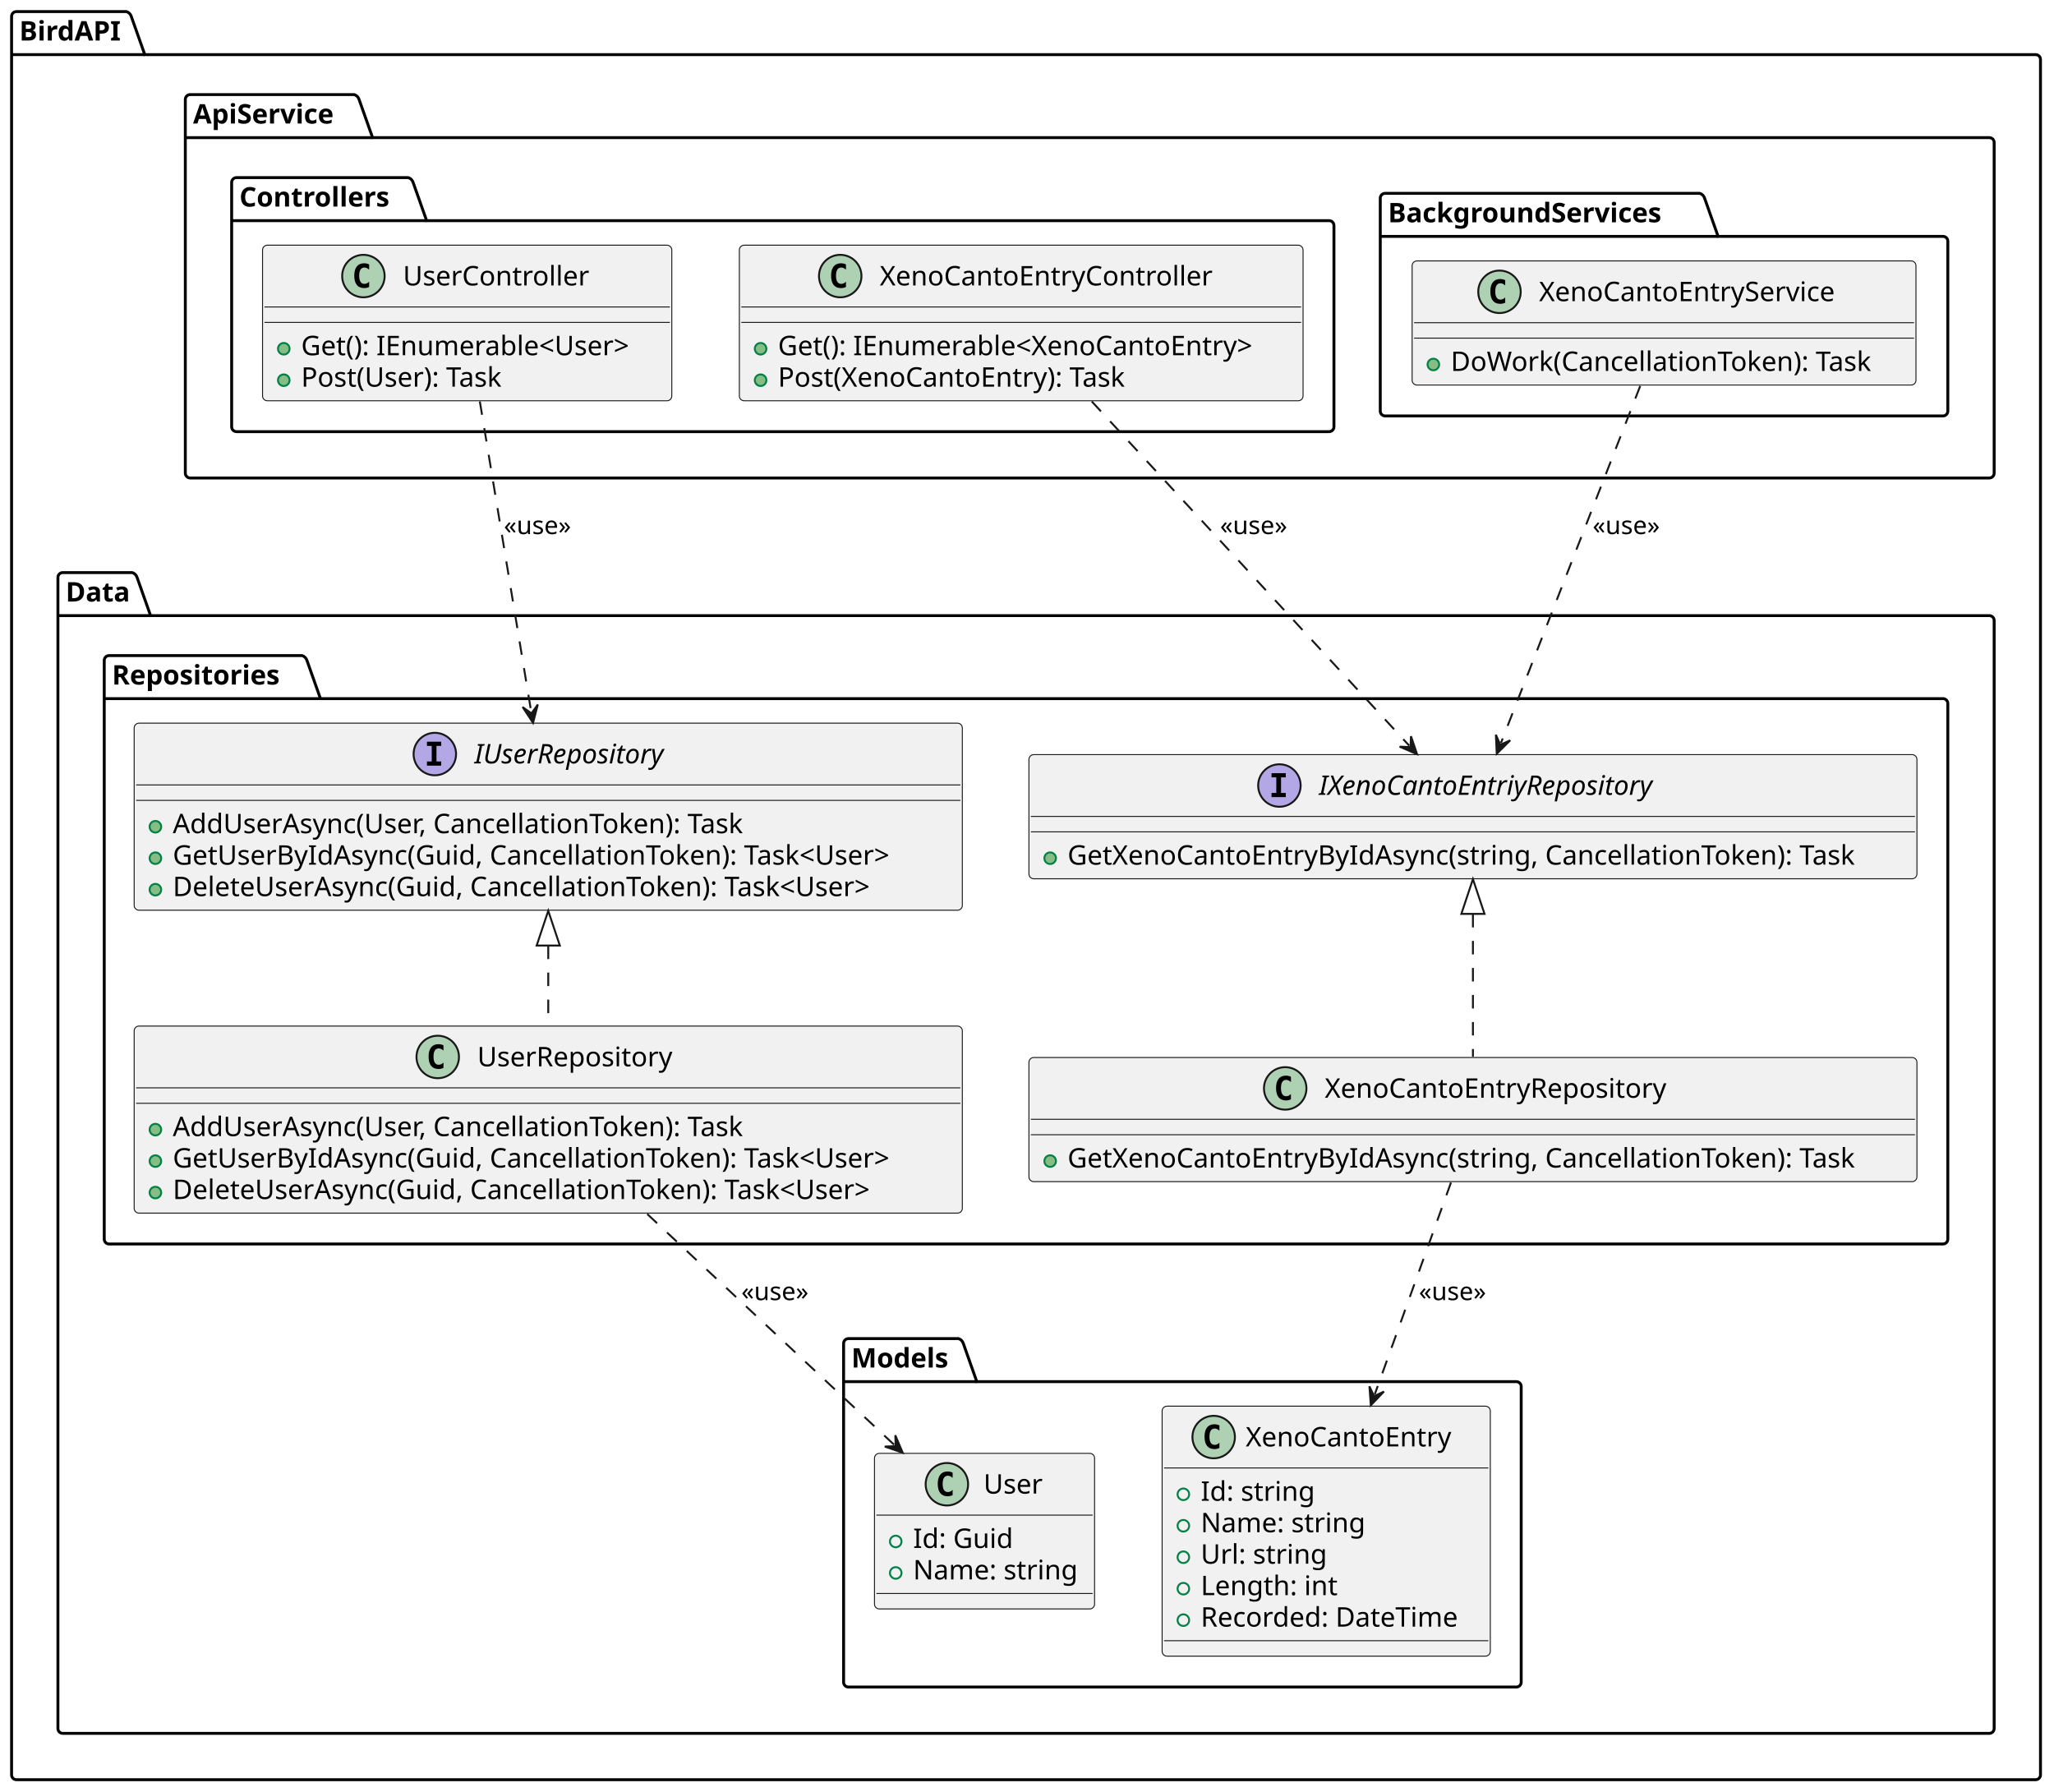
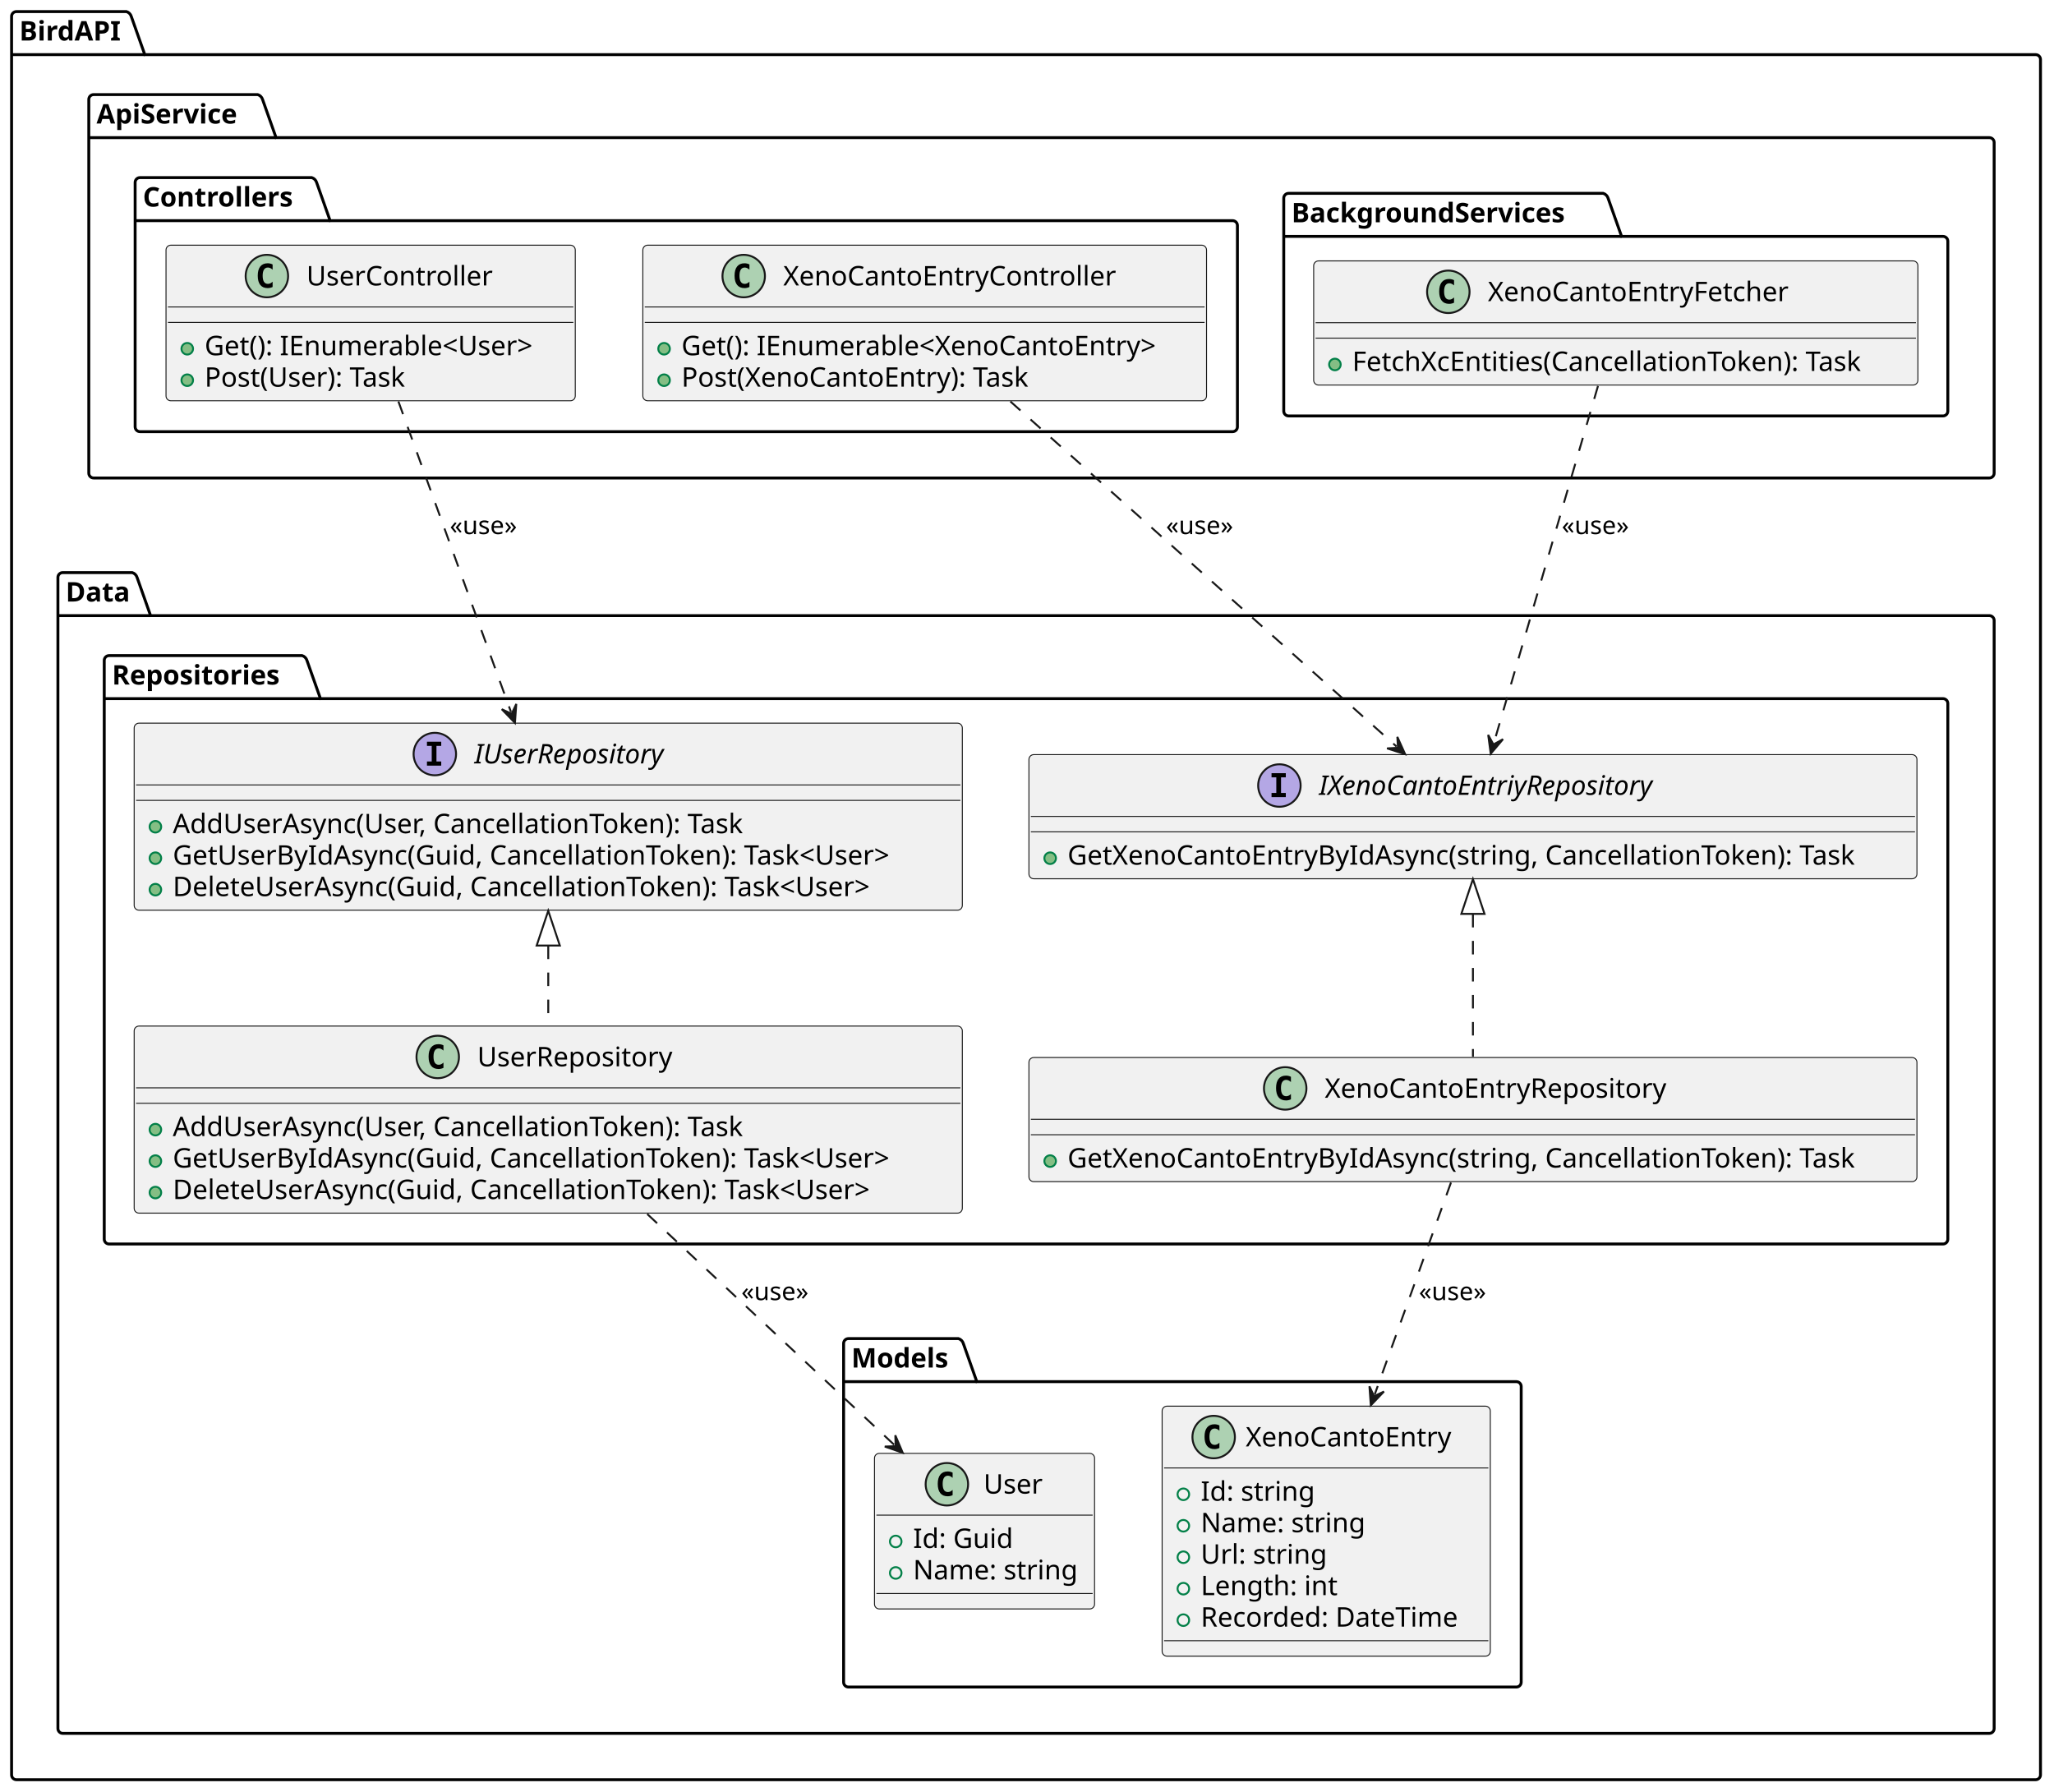
<svg xmlns="http://www.w3.org/2000/svg" contentStyleType="text/css" height="928px" preserveAspectRatio="none" style="width:1064px;height:928px;background:#FFFFFF;" version="1.1" viewBox="0 0 1064 928" width="1064px" zoomAndPan="magnify">
  <defs />
  <g>
    <g id="cluster_BirdAPI">
      <path d="M8.5,6 L65.5,6 A3.75,3.75 0 0 1 68,8.5 L75,28.297 L1054.5,28.297 A2.5,2.5 0 0 1 1057,30.797 L1057,919.36 A2.5,2.5 0 0 1 1054.5,921.86 L8.5,921.86 A2.5,2.5 0 0 1 6,919.36 L6,8.5 A2.5,2.5 0 0 1 8.5,6 " fill="none" style="stroke:#000000;stroke-width:1.5;" />
      <line style="stroke:#000000;stroke-width:1.5;" x1="6" x2="75" y1="28.297" y2="28.297" />
      <text fill="#000000" font-family="sans-serif" font-size="14" font-weight="bold" lengthAdjust="spacing" textLength="56" x="10" y="20.995">BirdAPI</text>
    </g>
    <g id="cluster_ApiService">
-       <path d="M98.5,49 L183.5,49 A3.75,3.75 0 0 1 186,51.5 L193,71.297 L1030.5,71.297 A2.5,2.5 0 0 1 1033,73.797 L1033,245.09 A2.5,2.5 0 0 1 1030.5,247.59 L98.5,247.59 A2.5,2.5 0 0 1 96,245.09 L96,51.5 A2.5,2.5 0 0 1 98.5,49 " fill="none" style="stroke:#000000;stroke-width:1.5;" />
-       <line style="stroke:#000000;stroke-width:1.5;" x1="96" x2="193" y1="71.297" y2="71.297" />
-       <text fill="#000000" font-family="sans-serif" font-size="14" font-weight="bold" lengthAdjust="spacing" textLength="84" x="100" y="63.995">ApiService</text>
+       <path d="M48.5,49 L133.5,49 A3.75,3.75 0 0 1 136,51.5 L143,71.297 L1030.5,71.297 A2.5,2.5 0 0 1 1033,73.797 L1033,245.09 A2.5,2.5 0 0 1 1030.5,247.59 L48.5,247.59 A2.5,2.5 0 0 1 46,245.09 L46,51.5 A2.5,2.5 0 0 1 48.5,49 " fill="none" style="stroke:#000000;stroke-width:1.5;" />
+       <line style="stroke:#000000;stroke-width:1.5;" x1="46" x2="143" y1="71.297" y2="71.297" />
+       <text fill="#000000" font-family="sans-serif" font-size="14" font-weight="bold" lengthAdjust="spacing" textLength="84" x="50" y="63.995">ApiService</text>
    </g>
    <g id="cluster_Controllers">
-       <path d="M122.5,92 L211.5,92 A3.75,3.75 0 0 1 214,94.5 L221,114.297 L688.5,114.297 A2.5,2.5 0 0 1 691,116.797 L691,221.09 A2.5,2.5 0 0 1 688.5,223.59 L122.5,223.59 A2.5,2.5 0 0 1 120,221.09 L120,94.5 A2.5,2.5 0 0 1 122.5,92 " fill="none" style="stroke:#000000;stroke-width:1.5;" />
-       <line style="stroke:#000000;stroke-width:1.5;" x1="120" x2="221" y1="114.297" y2="114.297" />
-       <text fill="#000000" font-family="sans-serif" font-size="14" font-weight="bold" lengthAdjust="spacing" textLength="88" x="124" y="106.995">Controllers</text>
+       <path d="M72.5,92 L161.5,92 A3.75,3.75 0 0 1 164,94.5 L171,114.297 L638.5,114.297 A2.5,2.5 0 0 1 641,116.797 L641,221.09 A2.5,2.5 0 0 1 638.5,223.59 L72.5,223.59 A2.5,2.5 0 0 1 70,221.09 L70,94.5 A2.5,2.5 0 0 1 72.5,92 " fill="none" style="stroke:#000000;stroke-width:1.5;" />
+       <line style="stroke:#000000;stroke-width:1.5;" x1="70" x2="171" y1="114.297" y2="114.297" />
+       <text fill="#000000" font-family="sans-serif" font-size="14" font-weight="bold" lengthAdjust="spacing" textLength="88" x="74" y="106.995">Controllers</text>
    </g>
    <g id="cluster_BackgroundServices">
-       <path d="M717.5,100.15 L880.5,100.15 A3.75,3.75 0 0 1 883,102.65 L890,122.447 L1006.5,122.447 A2.5,2.5 0 0 1 1009,124.947 L1009,212.95 A2.5,2.5 0 0 1 1006.5,215.45 L717.5,215.45 A2.5,2.5 0 0 1 715,212.95 L715,102.65 A2.5,2.5 0 0 1 717.5,100.15 " fill="none" style="stroke:#000000;stroke-width:1.5;" />
-       <line style="stroke:#000000;stroke-width:1.5;" x1="715" x2="890" y1="122.447" y2="122.447" />
-       <text fill="#000000" font-family="sans-serif" font-size="14" font-weight="bold" lengthAdjust="spacing" textLength="162" x="719" y="115.145">BackgroundServices</text>
+       <path d="M667.5,100.15 L830.5,100.15 A3.75,3.75 0 0 1 833,102.65 L840,122.447 L1006.5,122.447 A2.5,2.5 0 0 1 1009,124.947 L1009,212.95 A2.5,2.5 0 0 1 1006.5,215.45 L667.5,215.45 A2.5,2.5 0 0 1 665,212.95 L665,102.65 A2.5,2.5 0 0 1 667.5,100.15 " fill="none" style="stroke:#000000;stroke-width:1.5;" />
+       <line style="stroke:#000000;stroke-width:1.5;" x1="665" x2="840" y1="122.447" y2="122.447" />
+       <text fill="#000000" font-family="sans-serif" font-size="14" font-weight="bold" lengthAdjust="spacing" textLength="162" x="669" y="115.145">BackgroundServices</text>
    </g>
    <g id="cluster_Data">
      <path d="M32.5,296.59 L68.5,296.59 A3.75,3.75 0 0 1 71,299.09 L78,318.887 L1030.5,318.887 A2.5,2.5 0 0 1 1033,321.387 L1033,895.36 A2.5,2.5 0 0 1 1030.5,897.86 L32.5,897.86 A2.5,2.5 0 0 1 30,895.36 L30,299.09 A2.5,2.5 0 0 1 32.5,296.59 " fill="none" style="stroke:#000000;stroke-width:1.5;" />
      <line style="stroke:#000000;stroke-width:1.5;" x1="30" x2="78" y1="318.887" y2="318.887" />
      <text fill="#000000" font-family="sans-serif" font-size="14" font-weight="bold" lengthAdjust="spacing" textLength="35" x="34" y="311.585">Data</text>
    </g>
    <g id="cluster_Repositories">
      <path d="M56.5,339.59 L156.5,339.59 A3.75,3.75 0 0 1 159,342.09 L166,361.887 L1006.5,361.887 A2.5,2.5 0 0 1 1009,364.387 L1009,641.88 A2.5,2.5 0 0 1 1006.5,644.38 L56.5,644.38 A2.5,2.5 0 0 1 54,641.88 L54,342.09 A2.5,2.5 0 0 1 56.5,339.59 " fill="none" style="stroke:#000000;stroke-width:1.5;" />
      <line style="stroke:#000000;stroke-width:1.5;" x1="54" x2="166" y1="361.887" y2="361.887" />
      <text fill="#000000" font-family="sans-serif" font-size="14" font-weight="bold" lengthAdjust="spacing" textLength="99" x="58" y="354.585">Repositories</text>
    </g>
    <g id="cluster_Models">
      <path d="M439.5,693.38 L496.5,693.38 A3.75,3.75 0 0 1 499,695.88 L506,715.677 L785.5,715.677 A2.5,2.5 0 0 1 788,718.177 L788,871.36 A2.5,2.5 0 0 1 785.5,873.86 L439.5,873.86 A2.5,2.5 0 0 1 437,871.36 L437,695.88 A2.5,2.5 0 0 1 439.5,693.38 " fill="none" style="stroke:#000000;stroke-width:1.5;" />
      <line style="stroke:#000000;stroke-width:1.5;" x1="437" x2="506" y1="715.677" y2="715.677" />
      <text fill="#000000" font-family="sans-serif" font-size="14" font-weight="bold" lengthAdjust="spacing" textLength="56" x="441" y="708.375">Models</text>
    </g>
    <g id="elem_UserController">
-       <rect codeLine="3" fill="#F1F1F1" height="80.594" id="UserController" rx="2.5" ry="2.5" style="stroke:#181818;stroke-width:0.5;" width="212" x="136" y="127" />
-       <ellipse cx="188.25" cy="143" fill="#ADD1B2" rx="11" ry="11" style="stroke:#181818;stroke-width:1.0;" />
-       <path d="M191.219,148.641 Q190.641,148.938 190,149.078 Q189.359,149.234 188.656,149.234 Q186.156,149.234 184.828,147.594 Q183.516,145.938 183.516,142.812 Q183.516,139.688 184.828,138.031 Q186.156,136.375 188.656,136.375 Q189.359,136.375 190,136.531 Q190.656,136.688 191.219,136.984 L191.219,139.703 Q190.594,139.125 190,138.859 Q189.406,138.578 188.781,138.578 Q187.438,138.578 186.75,139.656 Q186.062,140.719 186.062,142.812 Q186.062,144.906 186.75,145.984 Q187.438,147.047 188.781,147.047 Q189.406,147.047 190,146.781 Q190.594,146.5 191.219,145.922 L191.219,148.641 Z " fill="#000000" />
-       <text fill="#000000" font-family="sans-serif" font-size="14" lengthAdjust="spacing" textLength="99" x="208.75" y="147.847">UserController</text>
-       <line style="stroke:#181818;stroke-width:0.5;" x1="137" x2="347" y1="159" y2="159" />
-       <line style="stroke:#181818;stroke-width:0.5;" x1="137" x2="347" y1="167" y2="167" />
-       <ellipse cx="147" cy="180.648" fill="#84BE84" rx="3" ry="3" style="stroke:#038048;stroke-width:1.0;" />
-       <text fill="#000000" font-family="sans-serif" font-size="14" lengthAdjust="spacing" textLength="186" x="156" y="183.995">Get(): IEnumerable&lt;User&gt;</text>
-       <ellipse cx="147" cy="196.945" fill="#84BE84" rx="3" ry="3" style="stroke:#038048;stroke-width:1.0;" />
-       <text fill="#000000" font-family="sans-serif" font-size="14" lengthAdjust="spacing" textLength="115" x="156" y="200.292">Post(User): Task</text>
+       <rect codeLine="3" fill="#F1F1F1" height="80.594" id="UserController" rx="2.5" ry="2.5" style="stroke:#181818;stroke-width:0.5;" width="212" x="86" y="127" />
+       <ellipse cx="138.25" cy="143" fill="#ADD1B2" rx="11" ry="11" style="stroke:#181818;stroke-width:1.0;" />
+       <path d="M141.219,148.641 Q140.641,148.938 140,149.078 Q139.359,149.234 138.656,149.234 Q136.156,149.234 134.828,147.594 Q133.516,145.938 133.516,142.812 Q133.516,139.688 134.828,138.031 Q136.156,136.375 138.656,136.375 Q139.359,136.375 140,136.531 Q140.656,136.688 141.219,136.984 L141.219,139.703 Q140.594,139.125 140,138.859 Q139.406,138.578 138.781,138.578 Q137.438,138.578 136.75,139.656 Q136.062,140.719 136.062,142.812 Q136.062,144.906 136.75,145.984 Q137.438,147.047 138.781,147.047 Q139.406,147.047 140,146.781 Q140.594,146.5 141.219,145.922 L141.219,148.641 Z " fill="#000000" />
+       <text fill="#000000" font-family="sans-serif" font-size="14" lengthAdjust="spacing" textLength="99" x="158.75" y="147.847">UserController</text>
+       <line style="stroke:#181818;stroke-width:0.5;" x1="87" x2="297" y1="159" y2="159" />
+       <line style="stroke:#181818;stroke-width:0.5;" x1="87" x2="297" y1="167" y2="167" />
+       <ellipse cx="97" cy="180.648" fill="#84BE84" rx="3" ry="3" style="stroke:#038048;stroke-width:1.0;" />
+       <text fill="#000000" font-family="sans-serif" font-size="14" lengthAdjust="spacing" textLength="186" x="106" y="183.995">Get(): IEnumerable&lt;User&gt;</text>
+       <ellipse cx="97" cy="196.945" fill="#84BE84" rx="3" ry="3" style="stroke:#038048;stroke-width:1.0;" />
+       <text fill="#000000" font-family="sans-serif" font-size="14" lengthAdjust="spacing" textLength="115" x="106" y="200.292">Post(User): Task</text>
    </g>
    <g id="elem_XenoCantoEntryController">
-       <rect codeLine="8" fill="#F1F1F1" height="80.594" id="XenoCantoEntryController" rx="2.5" ry="2.5" style="stroke:#181818;stroke-width:0.5;" width="292" x="383" y="127" />
-       <ellipse cx="435.25" cy="143" fill="#ADD1B2" rx="11" ry="11" style="stroke:#181818;stroke-width:1.0;" />
-       <path d="M438.219,148.641 Q437.641,148.938 437,149.078 Q436.359,149.234 435.656,149.234 Q433.156,149.234 431.828,147.594 Q430.516,145.938 430.516,142.812 Q430.516,139.688 431.828,138.031 Q433.156,136.375 435.656,136.375 Q436.359,136.375 437,136.531 Q437.656,136.688 438.219,136.984 L438.219,139.703 Q437.594,139.125 437,138.859 Q436.406,138.578 435.781,138.578 Q434.438,138.578 433.75,139.656 Q433.062,140.719 433.062,142.812 Q433.062,144.906 433.75,145.984 Q434.438,147.047 435.781,147.047 Q436.406,147.047 437,146.781 Q437.594,146.5 438.219,145.922 L438.219,148.641 Z " fill="#000000" />
-       <text fill="#000000" font-family="sans-serif" font-size="14" lengthAdjust="spacing" textLength="179" x="455.75" y="147.847">XenoCantoEntryController</text>
-       <line style="stroke:#181818;stroke-width:0.5;" x1="384" x2="674" y1="159" y2="159" />
-       <line style="stroke:#181818;stroke-width:0.5;" x1="384" x2="674" y1="167" y2="167" />
-       <ellipse cx="394" cy="180.648" fill="#84BE84" rx="3" ry="3" style="stroke:#038048;stroke-width:1.0;" />
-       <text fill="#000000" font-family="sans-serif" font-size="14" lengthAdjust="spacing" textLength="266" x="403" y="183.995">Get(): IEnumerable&lt;XenoCantoEntry&gt;</text>
-       <ellipse cx="394" cy="196.945" fill="#84BE84" rx="3" ry="3" style="stroke:#038048;stroke-width:1.0;" />
-       <text fill="#000000" font-family="sans-serif" font-size="14" lengthAdjust="spacing" textLength="195" x="403" y="200.292">Post(XenoCantoEntry): Task</text>
+       <rect codeLine="8" fill="#F1F1F1" height="80.594" id="XenoCantoEntryController" rx="2.5" ry="2.5" style="stroke:#181818;stroke-width:0.5;" width="292" x="333" y="127" />
+       <ellipse cx="385.25" cy="143" fill="#ADD1B2" rx="11" ry="11" style="stroke:#181818;stroke-width:1.0;" />
+       <path d="M388.219,148.641 Q387.641,148.938 387,149.078 Q386.359,149.234 385.656,149.234 Q383.156,149.234 381.828,147.594 Q380.516,145.938 380.516,142.812 Q380.516,139.688 381.828,138.031 Q383.156,136.375 385.656,136.375 Q386.359,136.375 387,136.531 Q387.656,136.688 388.219,136.984 L388.219,139.703 Q387.594,139.125 387,138.859 Q386.406,138.578 385.781,138.578 Q384.438,138.578 383.75,139.656 Q383.062,140.719 383.062,142.812 Q383.062,144.906 383.75,145.984 Q384.438,147.047 385.781,147.047 Q386.406,147.047 387,146.781 Q387.594,146.5 388.219,145.922 L388.219,148.641 Z " fill="#000000" />
+       <text fill="#000000" font-family="sans-serif" font-size="14" lengthAdjust="spacing" textLength="179" x="405.75" y="147.847">XenoCantoEntryController</text>
+       <line style="stroke:#181818;stroke-width:0.5;" x1="334" x2="624" y1="159" y2="159" />
+       <line style="stroke:#181818;stroke-width:0.5;" x1="334" x2="624" y1="167" y2="167" />
+       <ellipse cx="344" cy="180.648" fill="#84BE84" rx="3" ry="3" style="stroke:#038048;stroke-width:1.0;" />
+       <text fill="#000000" font-family="sans-serif" font-size="14" lengthAdjust="spacing" textLength="266" x="353" y="183.995">Get(): IEnumerable&lt;XenoCantoEntry&gt;</text>
+       <ellipse cx="344" cy="196.945" fill="#84BE84" rx="3" ry="3" style="stroke:#038048;stroke-width:1.0;" />
+       <text fill="#000000" font-family="sans-serif" font-size="14" lengthAdjust="spacing" textLength="195" x="353" y="200.292">Post(XenoCantoEntry): Task</text>
    </g>
-     <g id="elem_XenoCantoEntryService">
-       <rect codeLine="15" fill="#F1F1F1" height="64.297" id="XenoCantoEntryService" rx="2.5" ry="2.5" style="stroke:#181818;stroke-width:0.5;" width="261" x="731.5" y="135.15" />
-       <ellipse cx="776.75" cy="151.15" fill="#ADD1B2" rx="11" ry="11" style="stroke:#181818;stroke-width:1.0;" />
-       <path d="M779.719,156.791 Q779.141,157.088 778.5,157.228 Q777.859,157.384 777.156,157.384 Q774.656,157.384 773.328,155.744 Q772.016,154.088 772.016,150.963 Q772.016,147.838 773.328,146.181 Q774.656,144.525 777.156,144.525 Q777.859,144.525 778.5,144.681 Q779.156,144.838 779.719,145.134 L779.719,147.853 Q779.094,147.275 778.5,147.009 Q777.906,146.728 777.281,146.728 Q775.938,146.728 775.25,147.806 Q774.562,148.869 774.562,150.963 Q774.562,153.056 775.25,154.134 Q775.938,155.197 777.281,155.197 Q777.906,155.197 778.5,154.931 Q779.094,154.65 779.719,154.072 L779.719,156.791 Z " fill="#000000" />
-       <text fill="#000000" font-family="sans-serif" font-size="14" lengthAdjust="spacing" textLength="162" x="797.25" y="155.997">XenoCantoEntryService</text>
-       <line style="stroke:#181818;stroke-width:0.5;" x1="732.5" x2="991.5" y1="167.15" y2="167.15" />
-       <line style="stroke:#181818;stroke-width:0.5;" x1="732.5" x2="991.5" y1="175.15" y2="175.15" />
-       <ellipse cx="742.5" cy="188.798" fill="#84BE84" rx="3" ry="3" style="stroke:#038048;stroke-width:1.0;" />
-       <text fill="#000000" font-family="sans-serif" font-size="14" lengthAdjust="spacing" textLength="235" x="751.5" y="192.145">DoWork(CancellationToken): Task</text>
+     <g id="elem_XenoCantoEntryFetcher">
+       <rect codeLine="15" fill="#F1F1F1" height="64.297" id="XenoCantoEntryFetcher" rx="2.5" ry="2.5" style="stroke:#181818;stroke-width:0.5;" width="313" x="680.5" y="135.15" />
+       <ellipse cx="750.25" cy="151.15" fill="#ADD1B2" rx="11" ry="11" style="stroke:#181818;stroke-width:1.0;" />
+       <path d="M753.219,156.791 Q752.641,157.088 752,157.228 Q751.359,157.384 750.656,157.384 Q748.156,157.384 746.828,155.744 Q745.516,154.088 745.516,150.963 Q745.516,147.838 746.828,146.181 Q748.156,144.525 750.656,144.525 Q751.359,144.525 752,144.681 Q752.656,144.838 753.219,145.134 L753.219,147.853 Q752.594,147.275 752,147.009 Q751.406,146.728 750.781,146.728 Q749.438,146.728 748.75,147.806 Q748.062,148.869 748.062,150.963 Q748.062,153.056 748.75,154.134 Q749.438,155.197 750.781,155.197 Q751.406,155.197 752,154.931 Q752.594,154.65 753.219,154.072 L753.219,156.791 Z " fill="#000000" />
+       <text fill="#000000" font-family="sans-serif" font-size="14" lengthAdjust="spacing" textLength="165" x="770.75" y="155.997">XenoCantoEntryFetcher</text>
+       <line style="stroke:#181818;stroke-width:0.5;" x1="681.5" x2="992.5" y1="167.15" y2="167.15" />
+       <line style="stroke:#181818;stroke-width:0.5;" x1="681.5" x2="992.5" y1="175.15" y2="175.15" />
+       <ellipse cx="691.5" cy="188.798" fill="#84BE84" rx="3" ry="3" style="stroke:#038048;stroke-width:1.0;" />
+       <text fill="#000000" font-family="sans-serif" font-size="14" lengthAdjust="spacing" textLength="287" x="700.5" y="192.145">FetchXcEntities(CancellationToken): Task</text>
    </g>
    <g id="elem_IUserRepository">
      <rect codeLine="22" fill="#F1F1F1" height="96.891" id="IUserRepository" rx="2.5" ry="2.5" style="stroke:#181818;stroke-width:0.5;" width="429" x="69.5" y="374.59" />
      <ellipse cx="225.25" cy="390.59" fill="#B4A7E5" rx="11" ry="11" style="stroke:#181818;stroke-width:1.0;" />
      <path d="M221.172,386.356 L221.172,384.199 L228.562,384.199 L228.562,386.356 L226.094,386.356 L226.094,394.434 L228.562,394.434 L228.562,396.59 L221.172,396.59 L221.172,394.434 L223.641,394.434 L223.641,386.356 L221.172,386.356 Z " fill="#000000" />
      <text fill="#000000" font-family="sans-serif" font-size="14" font-style="italic" lengthAdjust="spacing" textLength="109" x="245.75" y="395.437">IUserRepository</text>
      <line style="stroke:#181818;stroke-width:0.5;" x1="70.5" x2="497.5" y1="406.59" y2="406.59" />
      <line style="stroke:#181818;stroke-width:0.5;" x1="70.5" x2="497.5" y1="414.59" y2="414.59" />
      <ellipse cx="80.5" cy="428.238" fill="#84BE84" rx="3" ry="3" style="stroke:#038048;stroke-width:1.0;" />
      <text fill="#000000" font-family="sans-serif" font-size="14" lengthAdjust="spacing" textLength="320" x="89.5" y="431.585">AddUserAsync(User, CancellationToken): Task</text>
      <ellipse cx="80.5" cy="444.535" fill="#84BE84" rx="3" ry="3" style="stroke:#038048;stroke-width:1.0;" />
      <text fill="#000000" font-family="sans-serif" font-size="14" lengthAdjust="spacing" textLength="403" x="89.5" y="447.882">GetUserByIdAsync(Guid, CancellationToken): Task&lt;User&gt;</text>
      <ellipse cx="80.5" cy="460.832" fill="#84BE84" rx="3" ry="3" style="stroke:#038048;stroke-width:1.0;" />
      <text fill="#000000" font-family="sans-serif" font-size="14" lengthAdjust="spacing" textLength="395" x="89.5" y="464.179">DeleteUserAsync(Guid, CancellationToken): Task&lt;User&gt;</text>
    </g>
    <g id="elem_UserRepository">
      <rect codeLine="28" fill="#F1F1F1" height="96.891" id="UserRepository" rx="2.5" ry="2.5" style="stroke:#181818;stroke-width:0.5;" width="429" x="69.5" y="531.49" />
      <ellipse cx="226.75" cy="547.49" fill="#ADD1B2" rx="11" ry="11" style="stroke:#181818;stroke-width:1.0;" />
      <path d="M229.719,553.131 Q229.141,553.428 228.5,553.568 Q227.859,553.724 227.156,553.724 Q224.656,553.724 223.328,552.084 Q222.016,550.428 222.016,547.303 Q222.016,544.178 223.328,542.521 Q224.656,540.865 227.156,540.865 Q227.859,540.865 228.5,541.021 Q229.156,541.178 229.719,541.474 L229.719,544.193 Q229.094,543.615 228.5,543.349 Q227.906,543.068 227.281,543.068 Q225.938,543.068 225.25,544.146 Q224.562,545.209 224.562,547.303 Q224.562,549.396 225.25,550.474 Q225.938,551.537 227.281,551.537 Q227.906,551.537 228.5,551.271 Q229.094,550.99 229.719,550.412 L229.719,553.131 Z " fill="#000000" />
      <text fill="#000000" font-family="sans-serif" font-size="14" lengthAdjust="spacing" textLength="106" x="247.25" y="552.337">UserRepository</text>
      <line style="stroke:#181818;stroke-width:0.5;" x1="70.5" x2="497.5" y1="563.49" y2="563.49" />
      <line style="stroke:#181818;stroke-width:0.5;" x1="70.5" x2="497.5" y1="571.49" y2="571.49" />
      <ellipse cx="80.5" cy="585.138" fill="#84BE84" rx="3" ry="3" style="stroke:#038048;stroke-width:1.0;" />
      <text fill="#000000" font-family="sans-serif" font-size="14" lengthAdjust="spacing" textLength="320" x="89.5" y="588.485">AddUserAsync(User, CancellationToken): Task</text>
      <ellipse cx="80.5" cy="601.435" fill="#84BE84" rx="3" ry="3" style="stroke:#038048;stroke-width:1.0;" />
      <text fill="#000000" font-family="sans-serif" font-size="14" lengthAdjust="spacing" textLength="403" x="89.5" y="604.782">GetUserByIdAsync(Guid, CancellationToken): Task&lt;User&gt;</text>
      <ellipse cx="80.5" cy="617.732" fill="#84BE84" rx="3" ry="3" style="stroke:#038048;stroke-width:1.0;" />
      <text fill="#000000" font-family="sans-serif" font-size="14" lengthAdjust="spacing" textLength="395" x="89.5" y="621.079">DeleteUserAsync(Guid, CancellationToken): Task&lt;User&gt;</text>
    </g>
    <g id="elem_IXenoCantoEntriyRepository">
      <rect codeLine="34" fill="#F1F1F1" height="64.297" id="IXenoCantoEntriyRepository" rx="2.5" ry="2.5" style="stroke:#181818;stroke-width:0.5;" width="460" x="533" y="390.89" />
      <ellipse cx="662.75" cy="406.89" fill="#B4A7E5" rx="11" ry="11" style="stroke:#181818;stroke-width:1.0;" />
      <path d="M658.672,402.656 L658.672,400.499 L666.062,400.499 L666.062,402.656 L663.594,402.656 L663.594,410.734 L666.062,410.734 L666.062,412.89 L658.672,412.89 L658.672,410.734 L661.141,410.734 L661.141,402.656 L658.672,402.656 Z " fill="#000000" />
      <text fill="#000000" font-family="sans-serif" font-size="14" font-style="italic" lengthAdjust="spacing" textLength="192" x="683.25" y="411.737">IXenoCantoEntriyRepository</text>
      <line style="stroke:#181818;stroke-width:0.5;" x1="534" x2="992" y1="422.89" y2="422.89" />
      <line style="stroke:#181818;stroke-width:0.5;" x1="534" x2="992" y1="430.89" y2="430.89" />
      <ellipse cx="544" cy="444.538" fill="#84BE84" rx="3" ry="3" style="stroke:#038048;stroke-width:1.0;" />
      <text fill="#000000" font-family="sans-serif" font-size="14" lengthAdjust="spacing" textLength="434" x="553" y="447.885">GetXenoCantoEntryByIdAsync(string, CancellationToken): Task</text>
    </g>
    <g id="elem_XenoCantoEntryRepository">
      <rect codeLine="38" fill="#F1F1F1" height="64.297" id="XenoCantoEntryRepository" rx="2.5" ry="2.5" style="stroke:#181818;stroke-width:0.5;" width="460" x="533" y="547.78" />
      <ellipse cx="665.75" cy="563.78" fill="#ADD1B2" rx="11" ry="11" style="stroke:#181818;stroke-width:1.0;" />
      <path d="M668.719,569.421 Q668.141,569.717 667.5,569.858 Q666.859,570.014 666.156,570.014 Q663.656,570.014 662.328,568.374 Q661.016,566.717 661.016,563.592 Q661.016,560.467 662.328,558.811 Q663.656,557.155 666.156,557.155 Q666.859,557.155 667.5,557.311 Q668.156,557.467 668.719,557.764 L668.719,560.483 Q668.094,559.905 667.5,559.639 Q666.906,559.358 666.281,559.358 Q664.938,559.358 664.25,560.436 Q663.562,561.499 663.562,563.592 Q663.562,565.686 664.25,566.764 Q664.938,567.827 666.281,567.827 Q666.906,567.827 667.5,567.561 Q668.094,567.28 668.719,566.702 L668.719,569.421 Z " fill="#000000" />
      <text fill="#000000" font-family="sans-serif" font-size="14" lengthAdjust="spacing" textLength="186" x="686.25" y="568.627">XenoCantoEntryRepository</text>
      <line style="stroke:#181818;stroke-width:0.5;" x1="534" x2="992" y1="579.78" y2="579.78" />
      <line style="stroke:#181818;stroke-width:0.5;" x1="534" x2="992" y1="587.78" y2="587.78" />
      <ellipse cx="544" cy="601.428" fill="#84BE84" rx="3" ry="3" style="stroke:#038048;stroke-width:1.0;" />
      <text fill="#000000" font-family="sans-serif" font-size="14" lengthAdjust="spacing" textLength="434" x="553" y="604.775">GetXenoCantoEntryByIdAsync(string, CancellationToken): Task</text>
    </g>
    <g id="elem_User">
      <rect codeLine="46" fill="#F1F1F1" height="80.594" id="User" rx="2.5" ry="2.5" style="stroke:#181818;stroke-width:0.5;" width="114" x="453" y="752.82" />
      <ellipse cx="490.5" cy="768.82" fill="#ADD1B2" rx="11" ry="11" style="stroke:#181818;stroke-width:1.0;" />
      <path d="M493.469,774.461 Q492.891,774.758 492.25,774.898 Q491.609,775.054 490.906,775.054 Q488.406,775.054 487.078,773.414 Q485.766,771.758 485.766,768.633 Q485.766,765.508 487.078,763.851 Q488.406,762.195 490.906,762.195 Q491.609,762.195 492.25,762.351 Q492.906,762.508 493.469,762.804 L493.469,765.523 Q492.844,764.945 492.25,764.679 Q491.656,764.398 491.031,764.398 Q489.688,764.398 489,765.476 Q488.312,766.539 488.312,768.633 Q488.312,770.726 489,771.804 Q489.688,772.867 491.031,772.867 Q491.656,772.867 492.25,772.601 Q492.844,772.32 493.469,771.742 L493.469,774.461 Z " fill="#000000" />
      <text fill="#000000" font-family="sans-serif" font-size="14" lengthAdjust="spacing" textLength="32" x="509.5" y="773.667">User</text>
      <line style="stroke:#181818;stroke-width:0.5;" x1="454" x2="566" y1="784.82" y2="784.82" />
      <ellipse cx="464" cy="798.468" fill="none" rx="3" ry="3" style="stroke:#038048;stroke-width:1.0;" />
      <text fill="#000000" font-family="sans-serif" font-size="14" lengthAdjust="spacing" textLength="53" x="473" y="801.815">Id: Guid</text>
      <ellipse cx="464" cy="814.765" fill="none" rx="3" ry="3" style="stroke:#038048;stroke-width:1.0;" />
      <text fill="#000000" font-family="sans-serif" font-size="14" lengthAdjust="spacing" textLength="88" x="473" y="818.112">Name: string</text>
      <line style="stroke:#181818;stroke-width:0.5;" x1="454" x2="566" y1="825.414" y2="825.414" />
    </g>
    <g id="elem_XenoCantoEntry">
      <rect codeLine="51" fill="#F1F1F1" height="129.484" id="XenoCantoEntry" rx="2.5" ry="2.5" style="stroke:#181818;stroke-width:0.5;" width="170" x="602" y="728.38" />
      <ellipse cx="628.7" cy="744.38" fill="#ADD1B2" rx="11" ry="11" style="stroke:#181818;stroke-width:1.0;" />
      <path d="M631.669,750.021 Q631.091,750.317 630.45,750.458 Q629.809,750.614 629.106,750.614 Q626.606,750.614 625.278,748.974 Q623.966,747.317 623.966,744.192 Q623.966,741.067 625.278,739.411 Q626.606,737.755 629.106,737.755 Q629.809,737.755 630.45,737.911 Q631.106,738.067 631.669,738.364 L631.669,741.083 Q631.044,740.505 630.45,740.239 Q629.856,739.958 629.231,739.958 Q627.888,739.958 627.2,741.036 Q626.513,742.099 626.513,744.192 Q626.513,746.286 627.2,747.364 Q627.888,748.427 629.231,748.427 Q629.856,748.427 630.45,748.161 Q631.044,747.88 631.669,747.302 L631.669,750.021 Z " fill="#000000" />
      <text fill="#000000" font-family="sans-serif" font-size="14" lengthAdjust="spacing" textLength="112" x="645.3" y="749.227">XenoCantoEntry</text>
      <line style="stroke:#181818;stroke-width:0.5;" x1="603" x2="771" y1="760.38" y2="760.38" />
      <ellipse cx="613" cy="774.028" fill="none" rx="3" ry="3" style="stroke:#038048;stroke-width:1.0;" />
      <text fill="#000000" font-family="sans-serif" font-size="14" lengthAdjust="spacing" textLength="60" x="622" y="777.375">Id: string</text>
      <ellipse cx="613" cy="790.325" fill="none" rx="3" ry="3" style="stroke:#038048;stroke-width:1.0;" />
      <text fill="#000000" font-family="sans-serif" font-size="14" lengthAdjust="spacing" textLength="88" x="622" y="793.672">Name: string</text>
      <ellipse cx="613" cy="806.622" fill="none" rx="3" ry="3" style="stroke:#038048;stroke-width:1.0;" />
      <text fill="#000000" font-family="sans-serif" font-size="14" lengthAdjust="spacing" textLength="66" x="622" y="809.969">Url: string</text>
      <ellipse cx="613" cy="822.919" fill="none" rx="3" ry="3" style="stroke:#038048;stroke-width:1.0;" />
      <text fill="#000000" font-family="sans-serif" font-size="14" lengthAdjust="spacing" textLength="74" x="622" y="826.266">Length: int</text>
      <ellipse cx="613" cy="839.216" fill="none" rx="3" ry="3" style="stroke:#038048;stroke-width:1.0;" />
      <text fill="#000000" font-family="sans-serif" font-size="14" lengthAdjust="spacing" textLength="144" x="622" y="842.563">Recorded: DateTime</text>
      <line style="stroke:#181818;stroke-width:0.5;" x1="603" x2="771" y1="849.864" y2="849.864" />
    </g>
    <g id="link_IUserRepository_UserRepository">
      <path d="M284,489.78 C284,508.62 284,512.23 284,531.09 " fill="none" id="IUserRepository-backto-UserRepository" style="stroke:#181818;stroke-width:1.0;stroke-dasharray:7.0,7.0;" />
      <polygon fill="none" points="284,471.78,278,489.78,290,489.78,284,471.78" style="stroke:#181818;stroke-width:1.0;" />
    </g>
    <g id="link_IXenoCantoEntriyRepository_XenoCantoEntryRepository">
      <path d="M763,473.38 C763,500.17 763,520.52 763,547.37 " fill="none" id="IXenoCantoEntriyRepository-backto-XenoCantoEntryRepository" style="stroke:#181818;stroke-width:1.0;stroke-dasharray:7.0,7.0;" />
      <polygon fill="none" points="763,455.38,757,473.38,769,473.38,763,455.38" style="stroke:#181818;stroke-width:1.0;" />
    </g>
    <g id="link_UserRepository_User">
      <path codeLine="61" d="M335.28,628.85 C375.26,666.21 425.736,713.374 463.246,748.424 " fill="none" id="UserRepository-to-User" style="stroke:#181818;stroke-width:1.0;stroke-dasharray:7.0,7.0;" />
      <polygon fill="#181818" points="467.63,752.52,463.785,743.453,463.977,749.106,458.323,749.298,467.63,752.52" style="stroke:#181818;stroke-width:1.0;" />
      <text fill="#000000" font-family="sans-serif" font-size="13" lengthAdjust="spacing" textLength="39" x="384" y="673.447">«use»</text>
    </g>
    <g id="link_XenoCantoEntryRepository_XenoCantoEntry">
      <path codeLine="62" d="M751.62,612.55 C740.69,642.92 725.882,684.075 712.132,722.275 " fill="none" id="XenoCantoEntryRepository-to-XenoCantoEntry" style="stroke:#181818;stroke-width:1.0;stroke-dasharray:7.0,7.0;" />
      <polygon fill="#181818" points="710.1,727.92,716.912,720.807,711.793,723.216,709.385,718.097,710.1,727.92" style="stroke:#181818;stroke-width:1.0;" />
      <text fill="#000000" font-family="sans-serif" font-size="13" lengthAdjust="spacing" textLength="39" x="735" y="673.447">«use»</text>
    </g>
-     <g id="link_XenoCantoEntryService_IXenoCantoEntriyRepository">
-       <path codeLine="65" d="M849.66,199.92 C830.64,248.68 796.54,336.07 777.52,384.83 " fill="none" id="XenoCantoEntryService-to-IXenoCantoEntriyRepository" style="stroke:#181818;stroke-width:1.0;stroke-dasharray:7.0,7.0;" />
-       <polygon fill="#181818" points="775.34,390.42,782.337,383.489,777.157,385.762,774.884,380.582,775.34,390.42" style="stroke:#181818;stroke-width:1.0;" />
-       <text fill="#000000" font-family="sans-serif" font-size="13" lengthAdjust="spacing" textLength="39" x="825" y="276.657">«use»</text>
+     <g id="link_XenoCantoEntryFetcher_IXenoCantoEntriyRepository">
+       <path codeLine="65" d="M827.78,199.92 C813.56,248.68 788.12,335.9 773.9,384.66 " fill="none" id="XenoCantoEntryFetcher-to-IXenoCantoEntriyRepository" style="stroke:#181818;stroke-width:1.0;stroke-dasharray:7.0,7.0;" />
+       <polygon fill="#181818" points="772.22,390.42,778.58,382.9,773.62,385.62,770.9,380.66,772.22,390.42" style="stroke:#181818;stroke-width:1.0;" />
+       <text fill="#000000" font-family="sans-serif" font-size="13" lengthAdjust="spacing" textLength="39" x="809" y="276.657">«use»</text>
    </g>
    <g id="link_UserController_IUserRepository">
-       <path codeLine="66" d="M248.56,207.94 C256.01,252.97 267.191,320.47 275.141,368.54 " fill="none" id="UserController-to-IUserRepository" style="stroke:#181818;stroke-width:1.0;stroke-dasharray:7.0,7.0;" />
-       <polygon fill="#181818" points="276.12,374.46,278.598,364.928,275.304,369.527,270.705,366.233,276.12,374.46" style="stroke:#181818;stroke-width:1.0;" />
-       <text fill="#000000" font-family="sans-serif" font-size="13" lengthAdjust="spacing" textLength="39" x="261" y="276.657">«use»</text>
+       <path codeLine="66" d="M206.38,207.94 C222.7,252.97 247.275,320.749 264.705,368.819 " fill="none" id="UserController-to-IUserRepository" style="stroke:#181818;stroke-width:1.0;stroke-dasharray:7.0,7.0;" />
+       <polygon fill="#181818" points="266.75,374.46,267.442,364.635,265.046,369.76,259.922,367.363,266.75,374.46" style="stroke:#181818;stroke-width:1.0;" />
+       <text fill="#000000" font-family="sans-serif" font-size="13" lengthAdjust="spacing" textLength="39" x="233" y="276.657">«use»</text>
    </g>
    <g id="link_XenoCantoEntryController_IXenoCantoEntriyRepository">
-       <path codeLine="67" d="M565.56,207.94 C612.09,258.4 687.452,340.119 730.002,386.259 " fill="none" id="XenoCantoEntryController-to-IXenoCantoEntriyRepository" style="stroke:#181818;stroke-width:1.0;stroke-dasharray:7.0,7.0;" />
-       <polygon fill="#181818" points="734.07,390.67,730.909,381.342,730.68,386.994,725.028,386.766,734.07,390.67" style="stroke:#181818;stroke-width:1.0;" />
-       <text fill="#000000" font-family="sans-serif" font-size="13" lengthAdjust="spacing" textLength="39" x="632" y="276.657">«use»</text>
+       <path codeLine="67" d="M523.38,207.94 C579.85,258.4 671.776,340.532 723.416,386.672 " fill="none" id="XenoCantoEntryController-to-IXenoCantoEntriyRepository" style="stroke:#181818;stroke-width:1.0;stroke-dasharray:7.0,7.0;" />
+       <polygon fill="#181818" points="727.89,390.67,723.844,381.691,724.162,387.339,718.514,387.656,727.89,390.67" style="stroke:#181818;stroke-width:1.0;" />
+       <text fill="#000000" font-family="sans-serif" font-size="13" lengthAdjust="spacing" textLength="39" x="604" y="276.657">«use»</text>
    </g>
  </g>
</svg>
